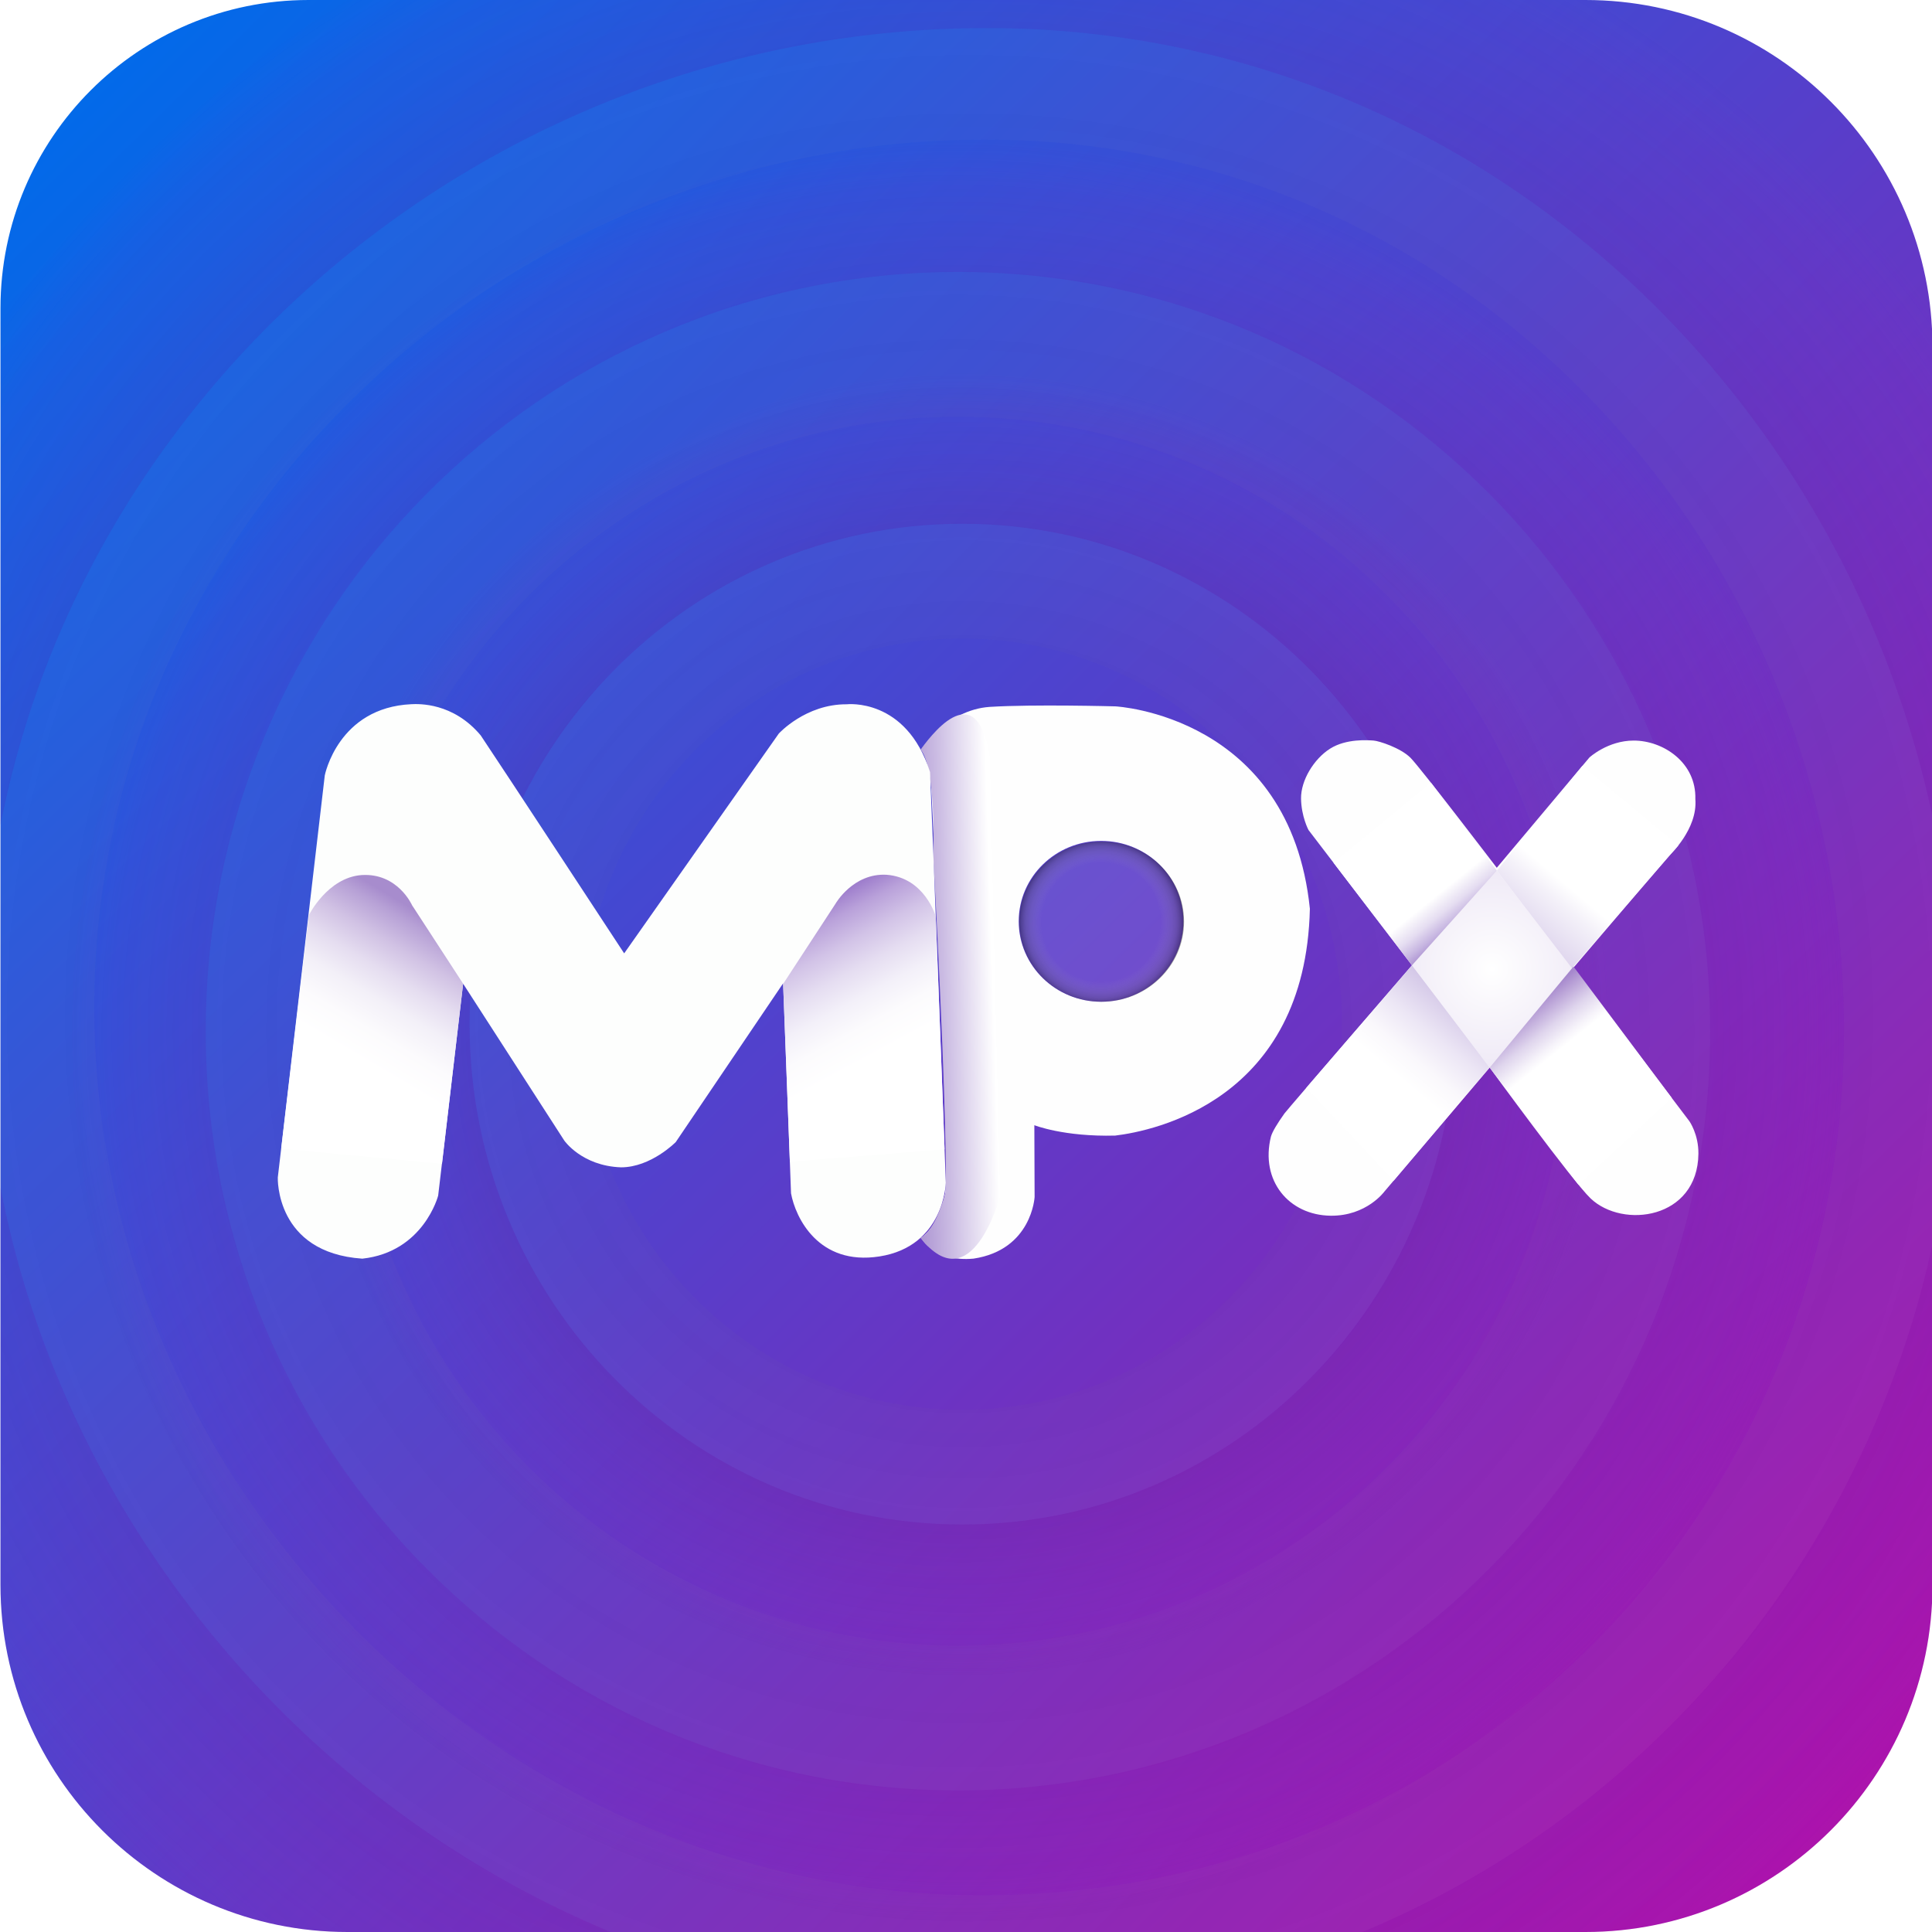
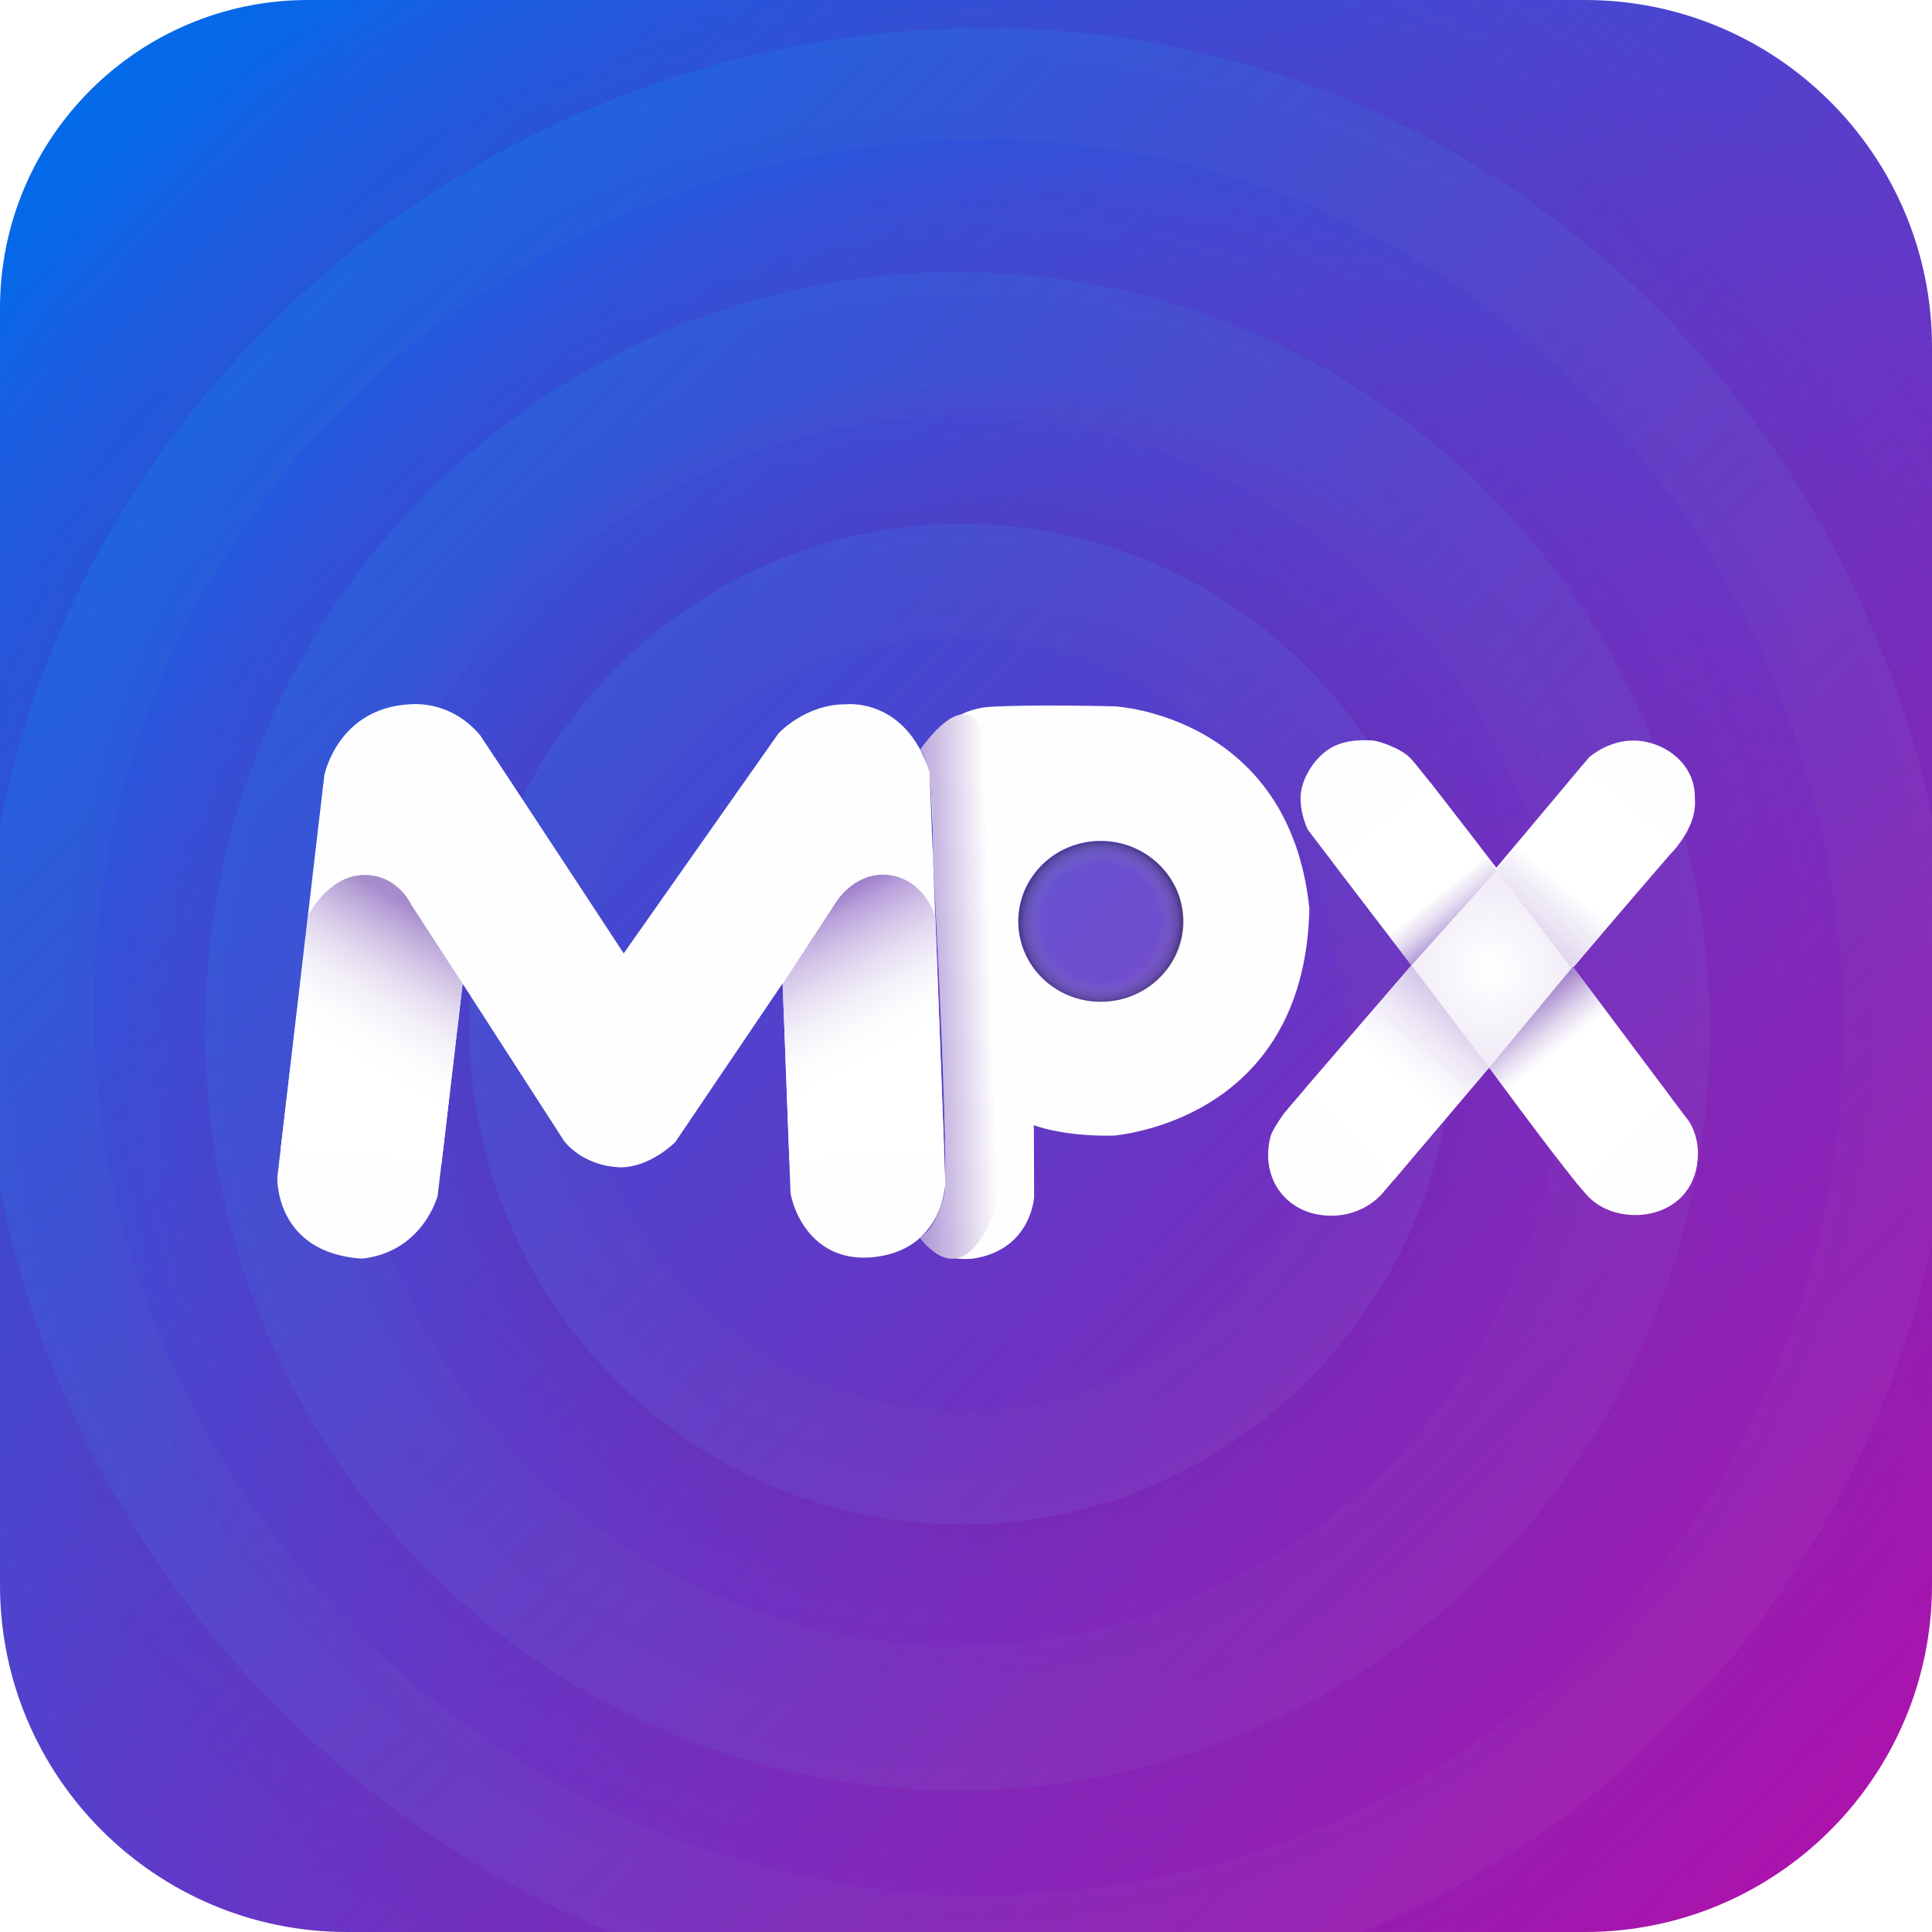
<svg xmlns="http://www.w3.org/2000/svg" xmlns:xlink="http://www.w3.org/1999/xlink" id="icon-radius" viewBox="0 0 1254 1254">
  <defs>
    <radialGradient id="radial-gradient" cx="788.07" cy="172.02" fx="788.07" fy="172.02" r="387.03" gradientUnits="userSpaceOnUse">
      <stop offset="0" stop-color="#fff" />
      <stop offset=".6" stop-color="#c5b1df" />
      <stop offset="1" stop-color="#a282cc" />
    </radialGradient>
    <linearGradient id="linear-gradient" x1="696.96" y1="278.51" x2="823.53" y2="127.12" gradientUnits="userSpaceOnUse">
      <stop offset=".24" stop-color="#fff" />
      <stop offset=".32" stop-color="#faf8fc" />
      <stop offset=".42" stop-color="#ece6f5" />
      <stop offset=".54" stop-color="#d5c9e8" />
      <stop offset=".67" stop-color="#b5a1d8" />
      <stop offset=".78" stop-color="#9578c7" />
    </linearGradient>
    <linearGradient id="linear-gradient-2" x1="886.58" y1="55.64" x2="696.71" y2="280.41" gradientUnits="userSpaceOnUse">
      <stop offset=".27" stop-color="#fff" />
      <stop offset=".31" stop-color="#f4f1f9" />
      <stop offset=".52" stop-color="#c6b5e0" />
      <stop offset=".68" stop-color="#a990d0" />
      <stop offset=".76" stop-color="#9f82cb" />
    </linearGradient>
    <linearGradient id="linear-gradient-3" x1="719.32" y1="81.81" x2="896.5" y2="301.17" gradientUnits="userSpaceOnUse">
      <stop offset=".19" stop-color="#fff" />
      <stop offset=".2" stop-color="#f8f6fb" />
      <stop offset=".23" stop-color="#e5ddf1" />
      <stop offset=".26" stop-color="#c7b6e1" />
      <stop offset=".29" stop-color="#a386cd" />
    </linearGradient>
    <linearGradient id="linear-gradient-4" x1="858.32" y1="260.89" x2="750.58" y2="125.64" gradientUnits="userSpaceOnUse">
      <stop offset=".26" stop-color="#fff" />
      <stop offset=".29" stop-color="#f6f3fa" />
      <stop offset=".35" stop-color="#dfd5ed" />
      <stop offset=".42" stop-color="#bba4d8" />
      <stop offset=".46" stop-color="#a688cd" />
    </linearGradient>
    <radialGradient id="radial-gradient-2" cx="540.04" cy="110.09" fx="540.04" fy="110.09" r="71.14" gradientTransform="translate(-5.62 31.53)" gradientUnits="userSpaceOnUse">
      <stop offset=".54" stop-color="#fff" stop-opacity=".1" />
      <stop offset=".69" stop-color="#787878" stop-opacity=".31" />
      <stop offset=".78" stop-color="#000" stop-opacity=".5" />
    </radialGradient>
    <linearGradient id="linear-gradient-5" x1="473.71" y1="182.35" x2="377.84" y2="185.38" gradientUnits="userSpaceOnUse">
      <stop offset=".1" stop-color="#fff" />
      <stop offset=".43" stop-color="#cbbce3" />
      <stop offset=".67" stop-color="#a990d0" />
      <stop offset=".79" stop-color="#9d80ca" />
    </linearGradient>
    <linearGradient id="linear-gradient-6" x1="408.05" y1="269.22" x2="288" y2="46.67" gradientUnits="userSpaceOnUse">
      <stop offset=".18" stop-color="#fff" />
      <stop offset=".26" stop-color="#fcfbfd" />
      <stop offset=".33" stop-color="#f3f0f9" />
      <stop offset=".4" stop-color="#e5ddf1" />
      <stop offset=".47" stop-color="#d2c3e7" />
      <stop offset=".54" stop-color="#b9a1da" />
      <stop offset=".59" stop-color="#9f7fcd" />
    </linearGradient>
    <linearGradient id="linear-gradient-7" x1="31.23" y1="271.78" x2="144.1" y2="81.55" gradientUnits="userSpaceOnUse">
      <stop offset=".21" stop-color="#fff" />
      <stop offset=".3" stop-color="#fcfbfd" />
      <stop offset=".39" stop-color="#f3f0f8" />
      <stop offset=".47" stop-color="#e5ddf0" />
      <stop offset=".55" stop-color="#d1c2e4" />
      <stop offset=".63" stop-color="#b7a1d6" />
      <stop offset=".67" stop-color="#a78ccd" />
    </linearGradient>
    <symbol id="MPX" viewBox="0 0 922.07 360.17">
      <g id="MPX-2" data-name="MPX">
        <g id="X">
          <path id="Contour" d="M791.2,106.24l60.14-71.59s11.89-10.97,28.73-10.97c19.14,0,40.67,14.2,40.02,37.96,1.6,19.69-16.89,36.57-16.89,36.57l-62.35,73.02,75.36,99.5s6.01,8.48,5.86,21.14c-.5,42.42-49.08,48.91-69.98,28.98-11.79-11.24-65.52-84.95-65.52-84.95l-68.31,80.5s-11.59,15.95-34.87,15.68c-27.13-.31-45.85-22.75-38.78-51.33.92-3.22,4.11-8.49,8.78-15.04,1.99-2.74,82.75-96.16,82.75-96.16l-67.15-87.82s-4.69-8.78-4.83-20.48c-.14-11.7,8.3-25.65,18.85-32.32,10.55-6.67,24.77-5.49,28.24-5.26s17.49,4.72,23.95,11.18,55.98,71.38,55.98,71.38Z" fill="#fefefe" />
          <polygon id="Center_Shadow" data-name="Center Shadow" points="736.16 169.56 791.25 108.13 839.98 171.48 786.58 235.9 736.16 169.56" fill="url(#radial-gradient)" />
          <polygon id="Shadow_Bottom_Left" data-name="Shadow Bottom Left" points="736.16 169.56 786.58 235.9 724.27 309.33 667.62 249.02 736.16 169.56" fill="url(#linear-gradient)" />
          <polygon id="Shadow_Top_RIght" data-name="Shadow Top RIght" points="791.25 108.13 839.98 171.48 908.99 91.81 846.74 40.13 791.25 108.13" fill="url(#linear-gradient-2)" />
          <polygon id="Shadow_Top_Left" data-name="Shadow Top Left" points="736.16 169.56 791.25 108.13 748.49 51.01 685.25 102.98 736.16 169.56" fill="url(#linear-gradient-3)" />
          <polygon id="Shadow_Bottom_Right" data-name="Shadow Bottom Right" points="840.97 170.33 786.58 235.9 844.22 311.96 904.75 255.6 840.97 170.33" fill="url(#linear-gradient-4)" />
        </g>
        <g id="P">
          <path id="Contour-2" data-name="Contour" d="M543.72,1.48s-53.27-1.45-81.79.35c-27.91,1.97-44.26,27.69-44.26,27.69,3.48,3.69,6.05,16.87,6.05,16.87,0,0,12.87,246.73,9.49,270.89-4.01,21.81-15.64,29.19-15.64,29.19,0,0,8.15,15.78,34.01,13.47,37.86-5.73,39.64-39.98,39.64-39.98l-.17-46.63s19.19,7.62,52.5,6.74c24.69-2.96,123.49-22.72,126.34-147.23C656.99,7.27,543.72,1.48,543.72,1.48ZM534.38,193.2c-29.53,0-53.47-23.37-53.47-52.2s23.94-52.2,53.47-52.2,53.47,23.37,53.47,52.2-23.94,52.2-53.47,52.2Z" fill="#fefefe" />
          <ellipse id="Internal_Shadow" data-name="Internal Shadow" cx="534.72" cy="141.2" rx="53.5" ry="52" fill="url(#radial-gradient-2)" />
          <path id="M_Shadow" data-name="M Shadow" d="M425.4,98.39s2.28-56.23-8.16-68.88c4.13-5.42,36.2-51.53,44.95,5.13,1.08,56.78,6.65,284.69,6.65,284.69,0,0-18.24,69.2-51.7,27.14,0,0,8.74-2.36,16.45-29.9.81-58.44-8.19-218.18-8.19-218.18Z" fill="url(#linear-gradient-5)" />
        </g>
        <g id="M">
          <path id="M-2" data-name="M" d="M0,307.25L30.5,46.26S39.12,2.25,86.74.07c4.6-.21,26.98-1.21,44.95,20.23,12.89,19.17,93.13,141.5,93.13,141.5L325.18,19.14S342.59-.04,369.26.13c0,0,38.6-4.56,54.09,44,2.24,50.96,10.25,266.55,10.25,266.55,0,0-.9,41.27-43.14,47.84-39.5,6.14-54.48-25.18-57.34-40.99-.42-13.48-5.14-136.27-5.14-136.27l-69.67,103.01s-16.07,16.41-35.54,16.41c-25.52-.91-36.85-17.42-36.85-17.42l-65.63-101.77-16.2,137.54s-9.37,36.59-49.23,40.93C-1.85,356.09,0,307.25,0,307.25Z" fill="#fdfefd" />
          <path id="Shadow_right" data-name="Shadow right" d="M427.08,137.86s-7.09-25.18-31.9-27.07c-21.79-1.23-33.17,18.77-33.17,18.77l-34.02,52.07,4.39,115.45,100.4-8.12-5.71-151.1Z" fill="url(#linear-gradient-6)" />
          <path id="Shadow_left" data-name="Shadow left" d="M20.19,136.96s12.1-24.36,34.17-25.98c23.53-1.53,32.82,19.63,32.82,19.63l33.11,50.87-13.71,116.89-104.36-9.82,17.98-151.58Z" fill="url(#linear-gradient-7)" />
        </g>
      </g>
    </symbol>
    <radialGradient id="radial-gradient-3" cx="741.59" cy="752.64" fx="741.59" fy="752.64" r="309.88" gradientUnits="userSpaceOnUse">
      <stop offset="0" stop-color="#000" stop-opacity="0" />
      <stop offset="1" stop-color="#b3b3b3" stop-opacity=".05" />
    </radialGradient>
    <radialGradient id="radial-gradient-4" cx="741.59" cy="752.64" fx="741.59" fy="752.64" r="406.64" gradientUnits="userSpaceOnUse">
      <stop offset="0" stop-color="#000" stop-opacity=".6" />
      <stop offset=".95" stop-color="#971fb7" stop-opacity=".07" />
      <stop offset="1" stop-color="#ab23cf" stop-opacity="0" />
    </radialGradient>
    <radialGradient id="radial-gradient-5" cx="738.91" cy="757.04" fx="738.91" fy="757.04" r="471.65" gradientUnits="userSpaceOnUse">
      <stop offset="0" stop-color="#000" stop-opacity="0" />
      <stop offset="1" stop-color="#b3b3b3" stop-opacity=".05" />
    </radialGradient>
    <radialGradient id="radial-gradient-6" cx="738.91" cy="757.04" fx="738.91" fy="757.04" r="555.57" gradientUnits="userSpaceOnUse">
      <stop offset="0" stop-color="#000" stop-opacity=".6" />
      <stop offset=".95" stop-color="#971fb7" stop-opacity=".07" />
      <stop offset="1" stop-color="#ab23cf" stop-opacity="0" />
    </radialGradient>
    <radialGradient id="radial-gradient-7" cx="745.89" cy="748.46" fx="745.89" fy="748.46" r="616.43" xlink:href="#radial-gradient-5" />
    <radialGradient id="radial-gradient-8" cx="745.89" cy="748.46" fx="745.89" fy="748.46" r="747.18" gradientUnits="userSpaceOnUse">
      <stop offset="0" stop-color="#000" stop-opacity=".6" />
      <stop offset=".95" stop-color="#971fb7" stop-opacity=".07" />
      <stop offset="1" stop-color="#ab23cf" stop-opacity="0" />
    </radialGradient>
    <symbol id="Rings" viewBox="0 0 1491.77 1496.93">
      <g>
        <g id="Ring_1" data-name="Ring 1">
          <path id="Inner" d="M741.59,440.35c-169.8,0-307.46,139.82-307.46,312.29s137.65,312.29,307.46,312.29,307.46-139.82,307.46-312.29-137.65-312.29-307.46-312.29ZM741.59,993.32c-130.87,0-236.96-107.76-236.96-240.68s106.09-240.68,236.96-240.68,236.96,107.76,236.96,240.68-106.09,240.68-236.96,240.68Z" fill="url(#radial-gradient-3)" />
          <path id="Outer" d="M741.59,342.84c-222.82,0-403.45,183.47-403.45,409.79s180.63,409.79,403.45,409.79,403.45-183.47,403.45-409.79-180.63-409.79-403.45-409.79ZM741.59,1064.93c-169.8,0-307.46-139.82-307.46-312.29s137.65-312.29,307.46-312.29,307.46,139.82,307.46,312.29-137.65,312.29-307.46,312.29Z" fill="url(#radial-gradient-4)" />
        </g>
        <g id="Ring_2" data-name="Ring 2">
          <path id="Inner-2" data-name="Inner" d="M738.91,283.2c-259.28,0-469.46,212.14-469.46,473.84s210.18,473.84,469.46,473.84,469.46-212.14,469.46-473.84-210.18-473.84-469.46-473.84ZM738.91,1140.58c-209.87,0-380-171.72-380-383.54s170.13-383.54,380-383.54,380,171.72,380,383.54-170.13,383.54-380,383.54Z" fill="url(#radial-gradient-5)" />
          <path id="Outer-2" data-name="Outer" d="M738.91,198.9c-305.41,0-552.99,249.89-552.99,558.14s247.58,558.14,552.99,558.14,552.99-249.89,552.99-558.14S1044.31,198.9,738.91,198.9ZM738.91,1230.88c-259.28,0-469.46-212.14-469.46-473.84s210.18-473.84,469.46-473.84,469.46,212.14,469.46,473.84-210.18,473.84-469.46,473.84Z" fill="url(#radial-gradient-6)" />
        </g>
        <g id="Ring_3" data-name="Ring 3">
          <path id="Inner-3" data-name="Inner" d="M756.99,130.97c-341.49,0-626.47,273.8-626.47,610.1s283.28,624.9,624.77,624.9,605.97-272.62,605.97-608.92S1098.48,130.97,756.99,130.97ZM754.22,1296.36c-302.99,0-554.34-256.07-554.34-554.46S452.74,200.57,755.74,200.57s536.16,257.11,536.16,555.5-234.67,540.28-537.67,540.28Z" fill="url(#radial-gradient-7)" />
          <path id="Outer-3" data-name="Outer" d="M759.34,0C345.43,0,0,331.87,0,739.5s343.36,757.43,757.28,757.43,734.5-330.44,734.5-738.07S1173.26,0,759.34,0ZM755.28,1365.96c-341.49,0-624.77-288.6-624.77-624.9S415.5,130.97,756.99,130.97s604.27,289.78,604.27,626.07-264.49,608.92-605.97,608.92Z" fill="url(#radial-gradient-8)" />
        </g>
      </g>
    </symbol>
    <clipPath id="clippath">
-       <path id="Mask" d="M200.31,0h828.75c124.32,0,225.25,100.93,225.25,225.25v803.5c0,124.32-100.93,225.25-225.25,225.25H225.56c-124.32,0-225.25-100.93-225.25-225.25V200C.31,89.62,89.92,0,200.31,0Z" fill="none" />
+       <path id="Mask" d="M200,0h828.75c124.32,0,225.25,100.93,225.25,225.25v803.5c0,124.32-100.93,225.25-225.25,225.25H225.25c-124.32,0-225.25-100.93-225.25-225.25V200C0,89.62,89.62,0,200,0Z" fill="none" />
    </clipPath>
-     <linearGradient id="linear-gradient-8" x1="48.5" y1="38.93" x2="1424.53" y2="1436.99" gradientUnits="userSpaceOnUse">
+     <linearGradient id="linear-gradient-8" x1="48.19" y1="38.93" x2="1424.22" y2="1436.99" gradientUnits="userSpaceOnUse">
      <stop offset="0" stop-color="#006bea" />
      <stop offset="1" stop-color="#d0009e" />
    </linearGradient>
  </defs>
  <g id="Icon">
    <g clip-path="url(#clippath)">
      <g id="icon">
        <g id="Background">
-           <rect id="Gradient" x=".31" width="1254" height="1254" fill="url(#linear-gradient-8)" />
-           <use width="1491.77" height="1496.93" transform="translate(-146.69 -118) scale(1.04)" xlink:href="#Rings" />
+           <rect id="Gradient" width="1254" height="1254" fill="url(#linear-gradient-8)" />
+           <use width="1491.77" height="1496.93" transform="translate(-147 -118) scale(1.04)" xlink:href="#Rings" />
        </g>
-         <use width="922.07" height="360.17" transform="translate(180.31 457)" xlink:href="#MPX" />
+         <use width="922.07" height="360.17" transform="translate(180 457)" xlink:href="#MPX" />
      </g>
    </g>
  </g>
</svg>
